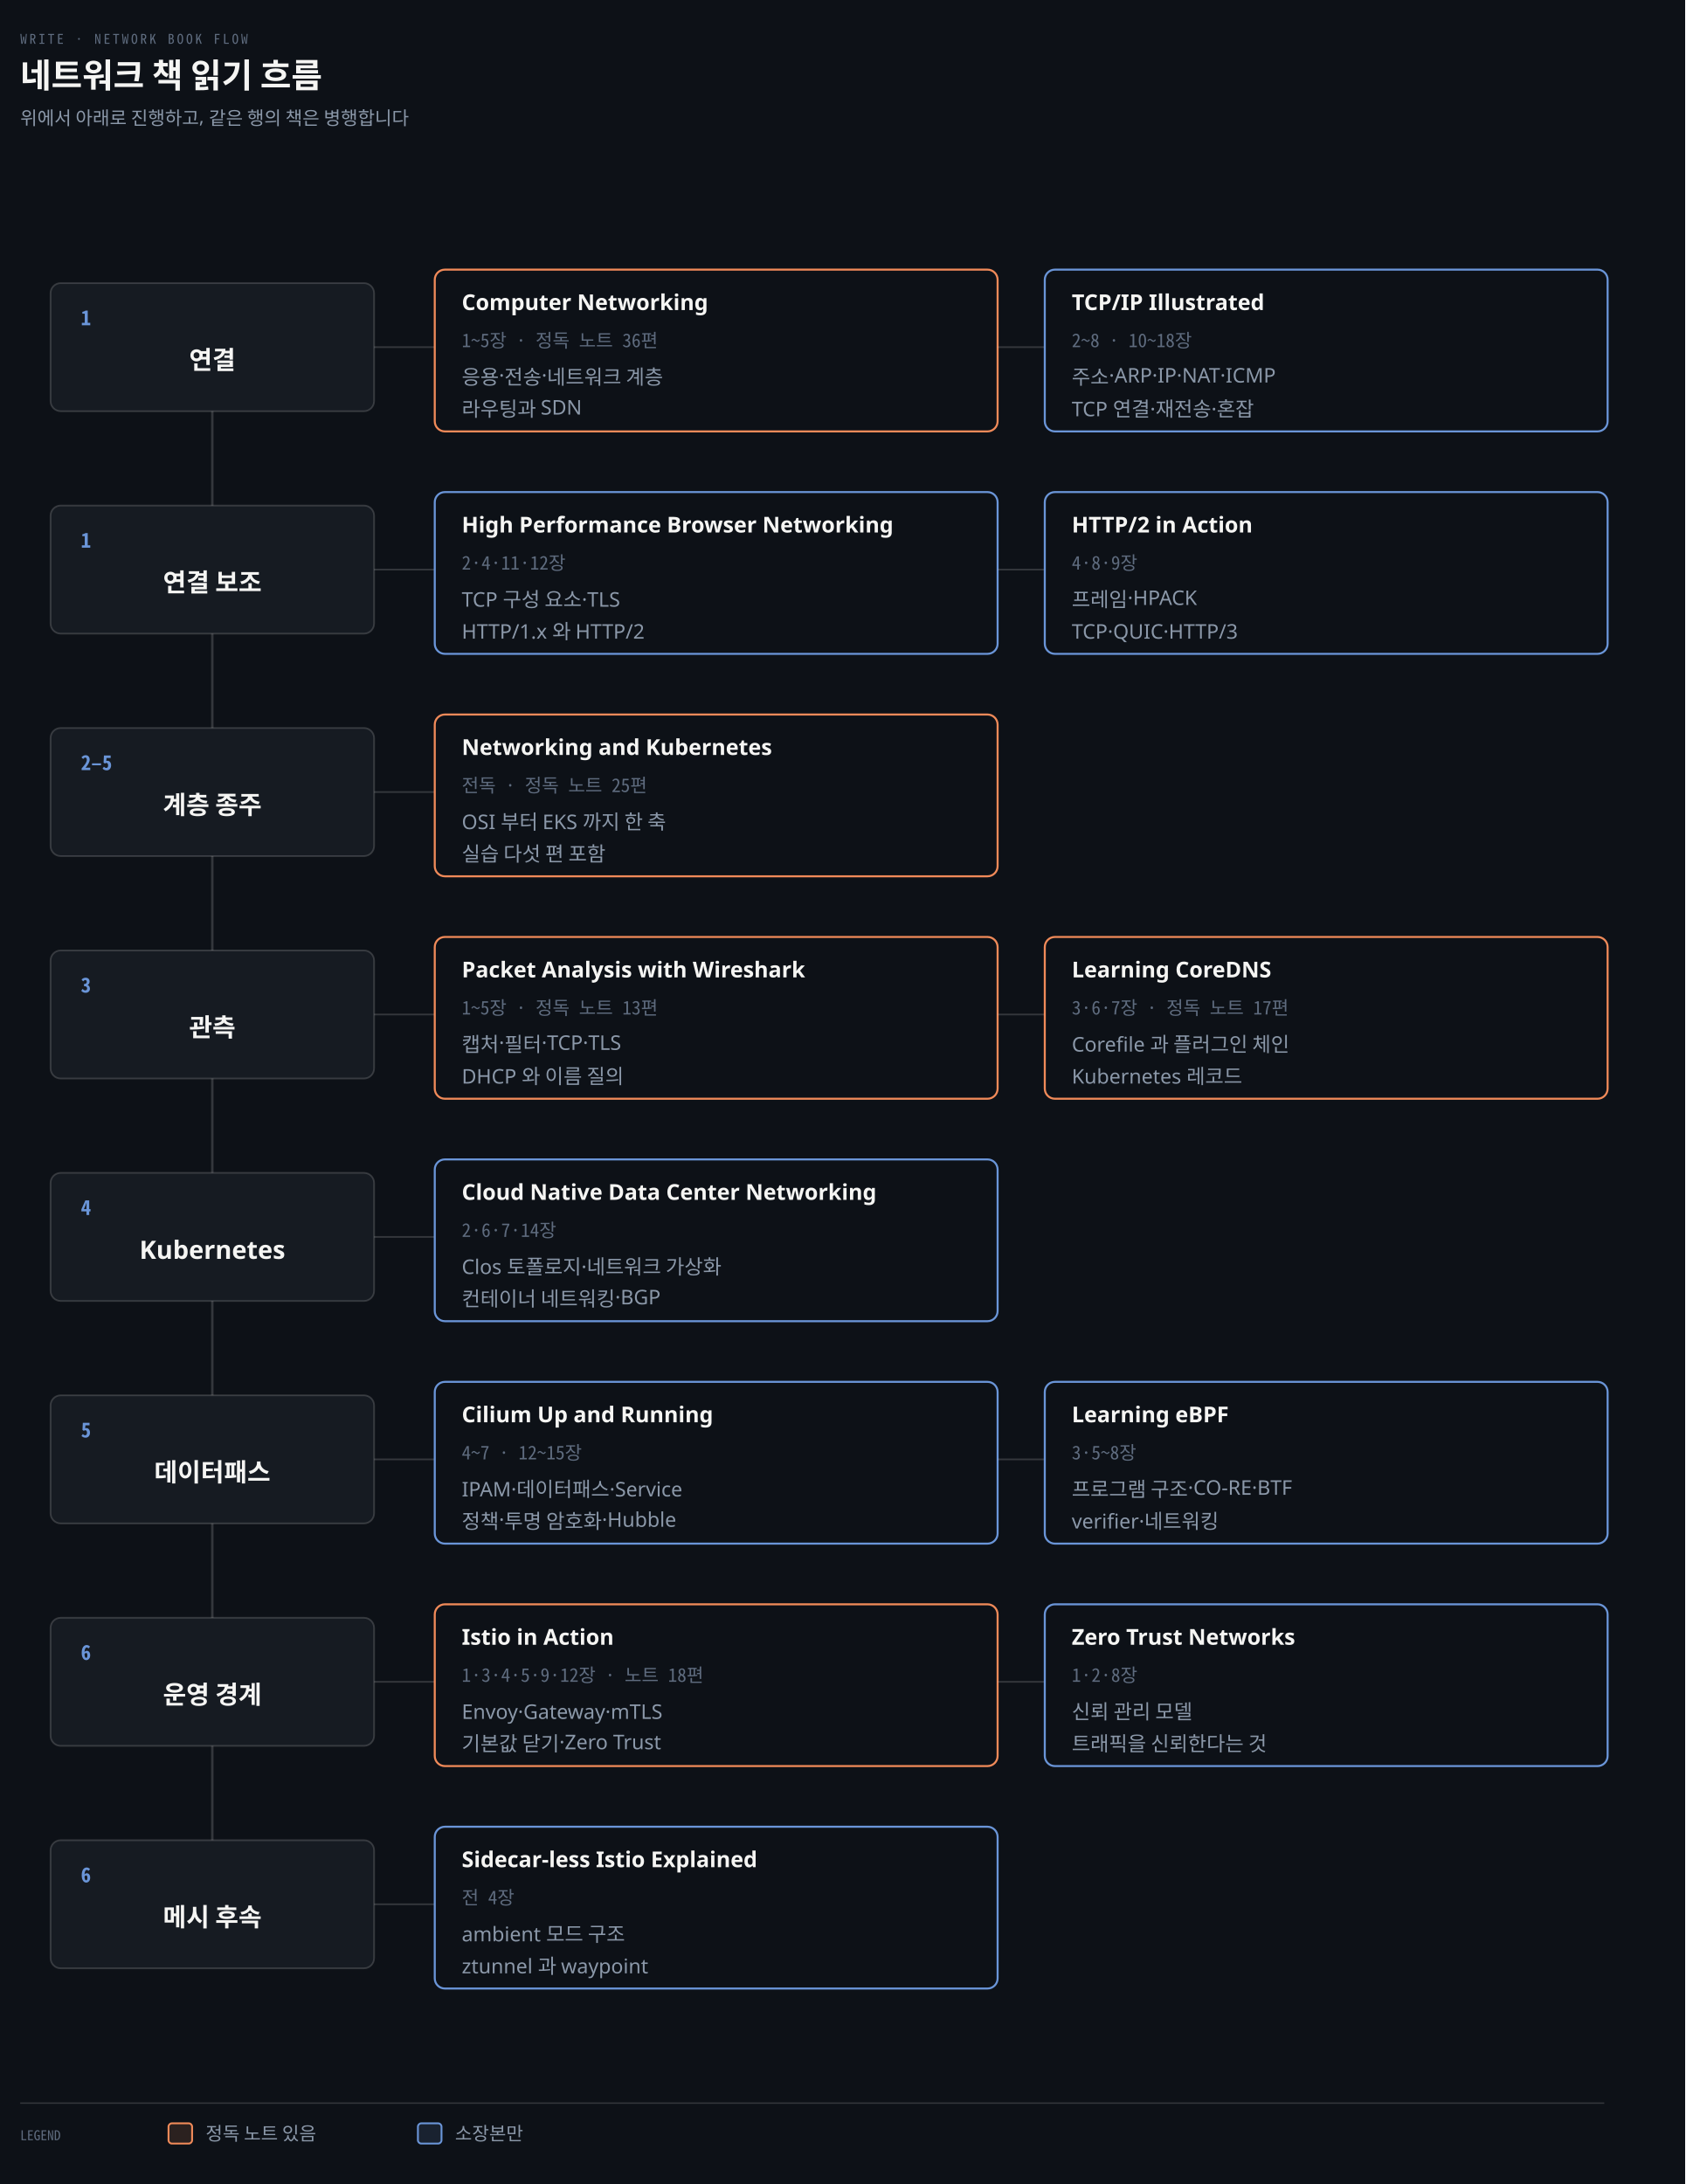
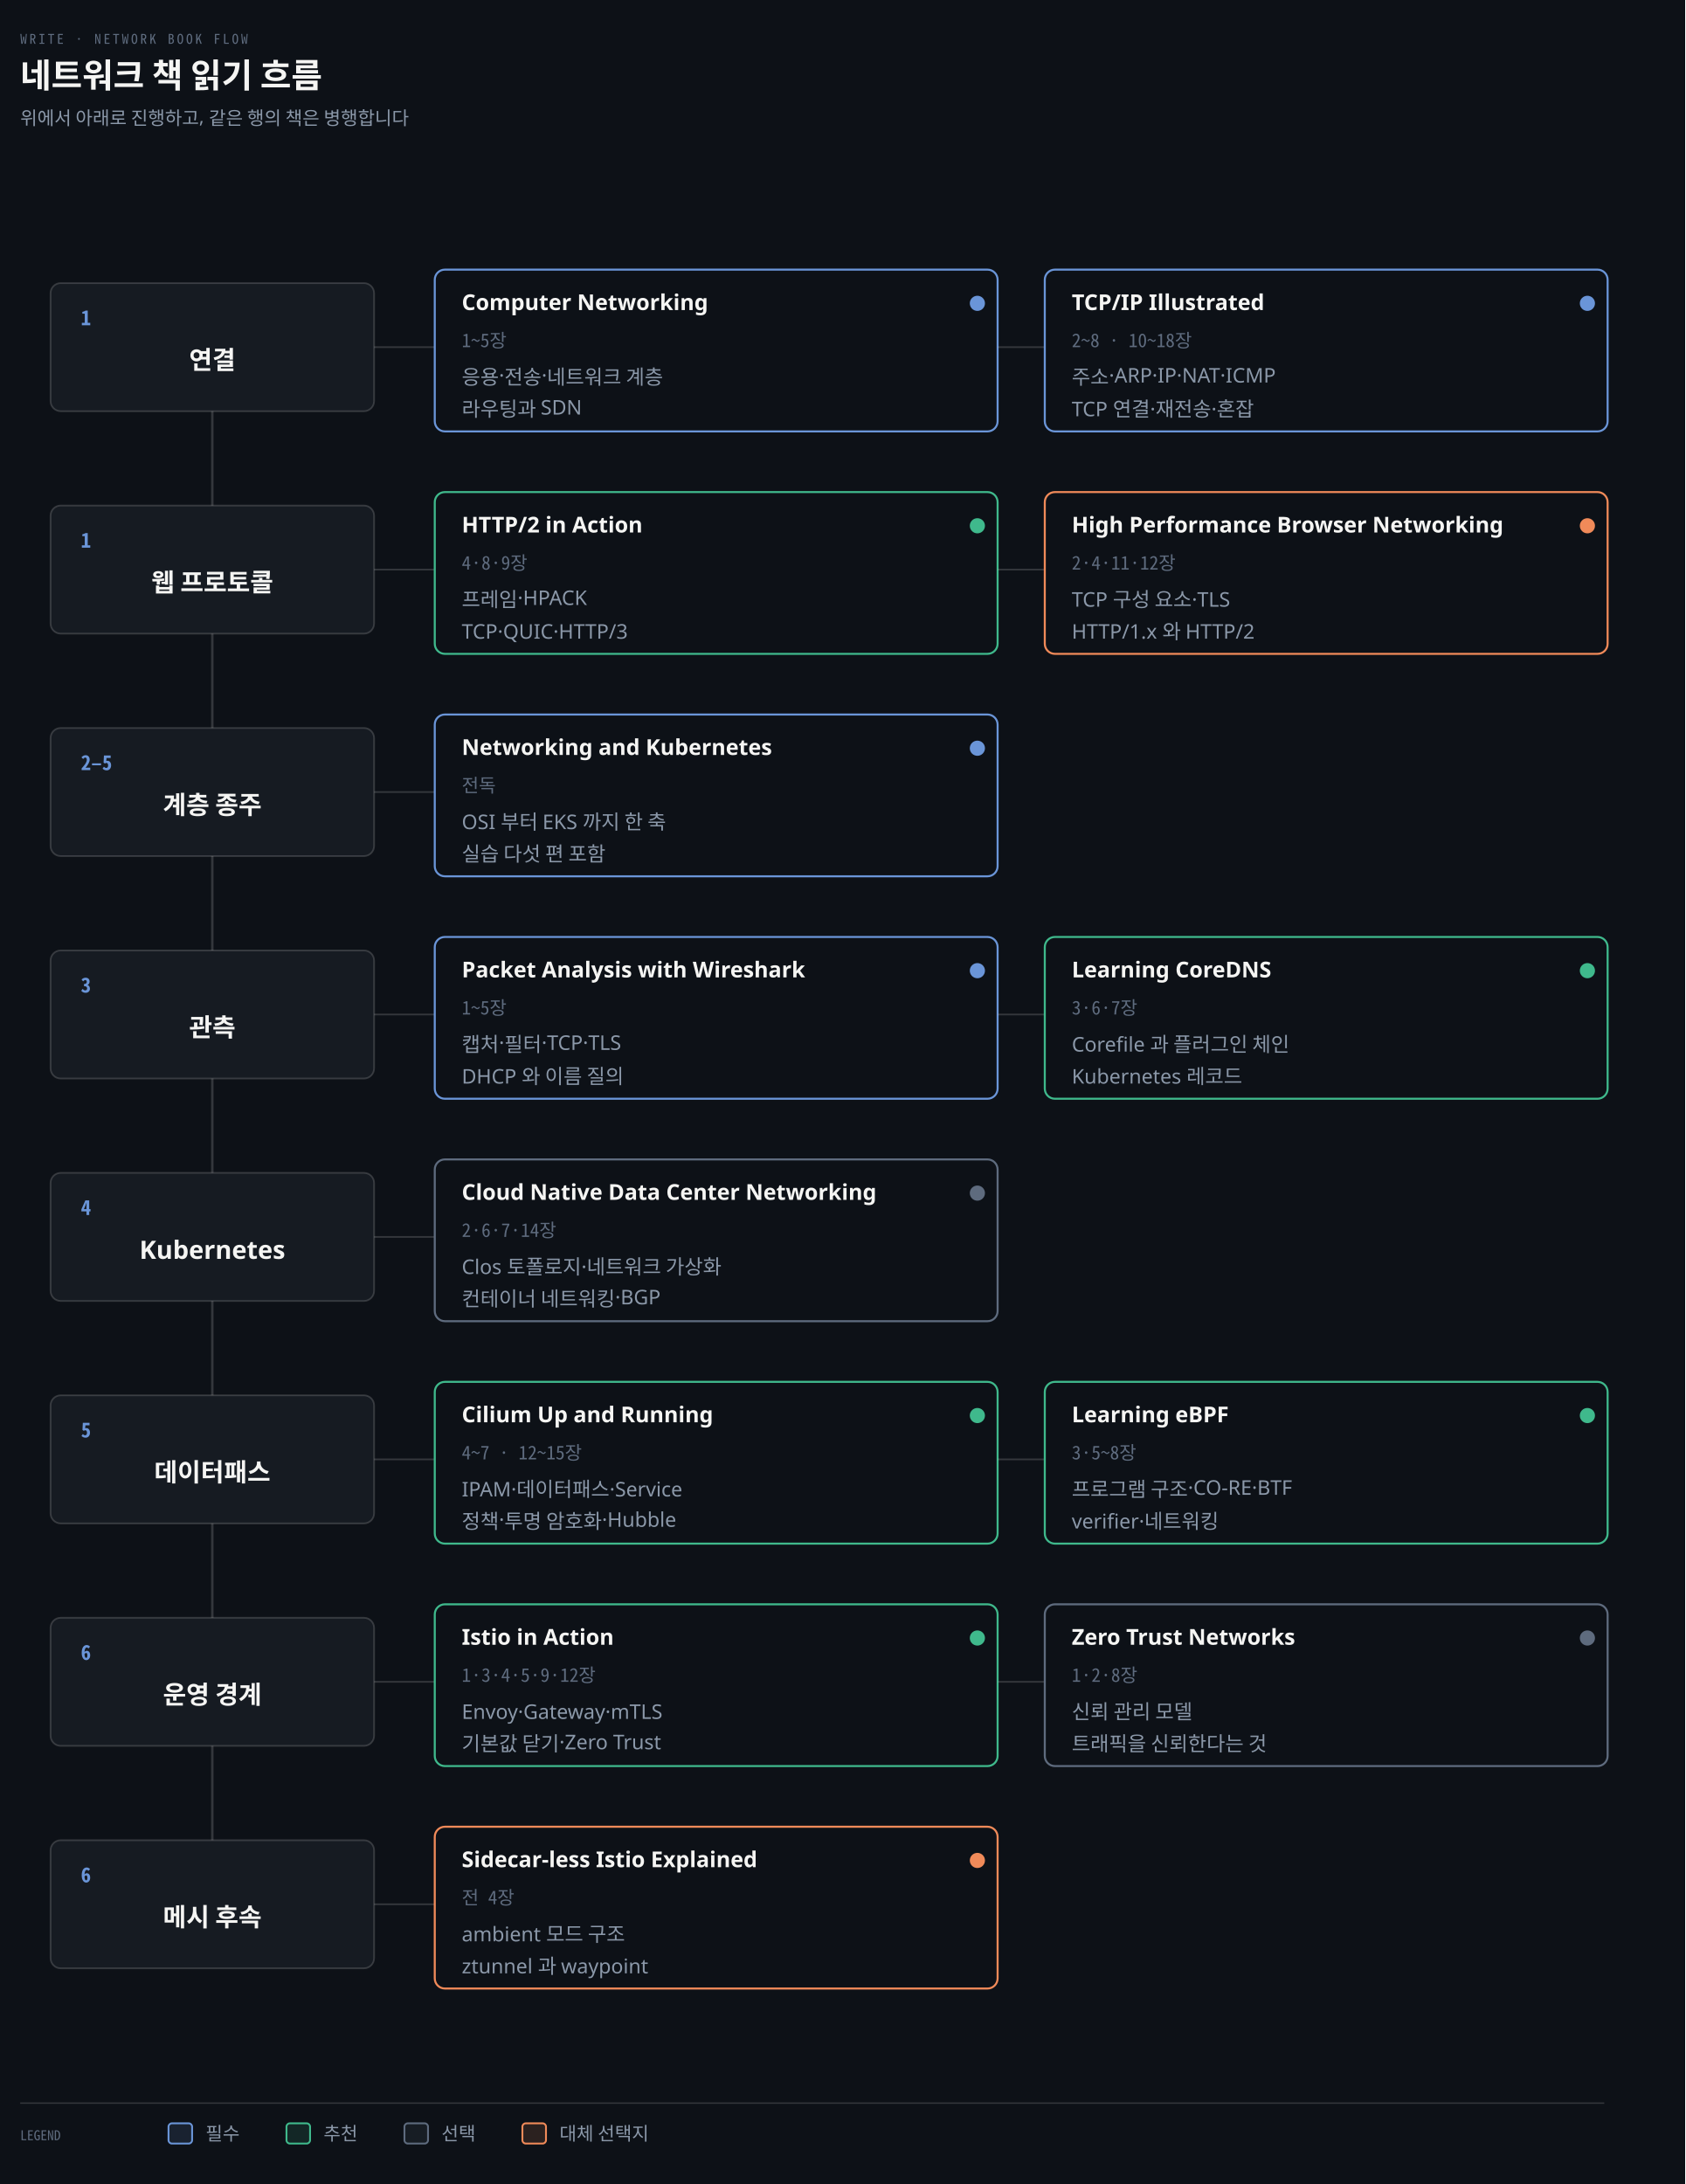
<svg xmlns="http://www.w3.org/2000/svg" viewBox="0 0 1000 1296" width="100%" role="img" aria-labelledby="dt dd">
  <defs>
    <marker id="ar" viewBox="0 0 8 8" refX="7" refY="4" markerWidth="6.5" markerHeight="6.5" orient="auto">
      <path d="M0 0 L8 4 L0 8 z" fill="#8B98A9" />
    </marker>
    <marker id="ok" viewBox="0 0 8 8" refX="7" refY="4" markerWidth="6.5" markerHeight="6.5" orient="auto">
      <path d="M0 0 L8 4 L0 8 z" fill="#3FB98C" />
    </marker>
    <marker id="warn" viewBox="0 0 8 8" refX="7" refY="4" markerWidth="6.5" markerHeight="6.5" orient="auto">
      <path d="M0 0 L8 4 L0 8 z" fill="#E3B341" />
    </marker>
    <marker id="bad" viewBox="0 0 8 8" refX="7" refY="4" markerWidth="6.5" markerHeight="6.5" orient="auto">
      <path d="M0 0 L8 4 L0 8 z" fill="#F0616D" />
    </marker>
    <marker id="info" viewBox="0 0 8 8" refX="7" refY="4" markerWidth="6.5" markerHeight="6.5" orient="auto">
      <path d="M0 0 L8 4 L0 8 z" fill="#6A95D8" />
    </marker>
    <marker id="acc" viewBox="0 0 8 8" refX="7" refY="4" markerWidth="6.5" markerHeight="6.5" orient="auto">
      <path d="M0 0 L8 4 L0 8 z" fill="#F08A59" />
    </marker>
    <marker id="soft" viewBox="0 0 8 8" refX="7" refY="4" markerWidth="6.5" markerHeight="6.5" orient="auto">
      <path d="M0 0 L8 4 L0 8 z" fill="#5E6B7E" />
    </marker>
  </defs>
  <rect width="1000" height="1296" fill="#0D1117" />
  <text x="12" y="26" font-family="'Geist Mono','Noto Sans Mono CJK KR',monospace" font-size="8" letter-spacing="0.18em" fill="#5E6B7E">WRITE · NETWORK BOOK FLOW</text>
  <text x="12" y="52" font-family="'Geist','Apple SD Gothic Neo','Noto Sans KR','Malgun Gothic',sans-serif" font-size="20" font-weight="600" fill="#F5F5F3">네트워크 책 읽기 흐름</text>
  <text x="12" y="74" font-family="'Geist','Apple SD Gothic Neo','Noto Sans KR','Malgun Gothic',sans-serif" font-size="11" fill="#8B98A9">위에서 아래로 진행하고, 같은 행의 책은 병행합니다</text>
  <line x1="126" y1="206" x2="126" y2="1130" stroke="rgba(191,192,192,0.22)" stroke-width="1.4" />
  <rect x="30" y="168" width="192" height="76" rx="6" fill="#161B22" stroke="rgba(191,192,192,0.22)" stroke-width="1.0" />
  <text x="48" y="193" text-anchor="start" font-family="'Geist Mono','Noto Sans Mono CJK KR',monospace" font-size="12" font-weight="600" fill="#6A95D8">1</text>
  <text x="126" y="219" text-anchor="middle" font-family="'Geist','Apple SD Gothic Neo','Noto Sans KR','Malgun Gothic',sans-serif" font-size="15" font-weight="600" fill="#F5F5F3">연결</text>
  <line x1="222" y1="206" x2="258" y2="206" stroke="rgba(191,192,192,0.22)" stroke-width="1.0" />
-   <rect x="258" y="160" width="334" height="96" rx="6" fill="#0D1117" stroke="#F08A59" stroke-width="1.2" />
+   <rect x="258" y="160" width="334" height="96" rx="6" fill="#0D1117" stroke="#6A95D8" stroke-width="1.2" />
  <text x="274" y="184" text-anchor="start" font-family="'Geist','Apple SD Gothic Neo','Noto Sans KR','Malgun Gothic',sans-serif" font-size="13" font-weight="600" fill="#F5F5F3">Computer Networking</text>
-   <text x="274" y="206" text-anchor="start" font-family="'Geist Mono','Noto Sans Mono CJK KR',monospace" font-size="11" font-weight="400" fill="#5E6B7E">1~5장 · 정독 노트 36편</text>
+   <text x="274" y="206" text-anchor="start" font-family="'Geist Mono','Noto Sans Mono CJK KR',monospace" font-size="11" font-weight="400" fill="#5E6B7E">1~5장</text>
+   <circle cx="580" cy="180" r="4.5" fill="#6A95D8" />
  <text x="274" y="228" text-anchor="start" font-family="'Geist','Apple SD Gothic Neo','Noto Sans KR','Malgun Gothic',sans-serif" font-size="12" font-weight="400" fill="#8B98A9">응용·전송·네트워크 계층</text>
  <text x="274" y="247" text-anchor="start" font-family="'Geist','Apple SD Gothic Neo','Noto Sans KR','Malgun Gothic',sans-serif" font-size="12" font-weight="400" fill="#8B98A9">라우팅과 SDN</text>
  <line x1="592" y1="206" x2="620" y2="206" stroke="rgba(191,192,192,0.22)" stroke-width="1.0" />
  <rect x="620" y="160" width="334" height="96" rx="6" fill="#0D1117" stroke="#6A95D8" stroke-width="1.2" />
  <text x="636" y="184" text-anchor="start" font-family="'Geist','Apple SD Gothic Neo','Noto Sans KR','Malgun Gothic',sans-serif" font-size="13" font-weight="600" fill="#F5F5F3">TCP/IP Illustrated</text>
  <text x="636" y="206" text-anchor="start" font-family="'Geist Mono','Noto Sans Mono CJK KR',monospace" font-size="11" font-weight="400" fill="#5E6B7E">2~8 · 10~18장</text>
+   <circle cx="942" cy="180" r="4.5" fill="#6A95D8" />
  <text x="636" y="228" text-anchor="start" font-family="'Geist','Apple SD Gothic Neo','Noto Sans KR','Malgun Gothic',sans-serif" font-size="12" font-weight="400" fill="#8B98A9">주소·ARP·IP·NAT·ICMP</text>
  <text x="636" y="247" text-anchor="start" font-family="'Geist','Apple SD Gothic Neo','Noto Sans KR','Malgun Gothic',sans-serif" font-size="12" font-weight="400" fill="#8B98A9">TCP 연결·재전송·혼잡</text>
  <rect x="30" y="300" width="192" height="76" rx="6" fill="#161B22" stroke="rgba(191,192,192,0.22)" stroke-width="1.0" />
  <text x="48" y="325" text-anchor="start" font-family="'Geist Mono','Noto Sans Mono CJK KR',monospace" font-size="12" font-weight="600" fill="#6A95D8">1</text>
-   <text x="126" y="351" text-anchor="middle" font-family="'Geist','Apple SD Gothic Neo','Noto Sans KR','Malgun Gothic',sans-serif" font-size="15" font-weight="600" fill="#F5F5F3">연결 보조</text>
+   <text x="126" y="351" text-anchor="middle" font-family="'Geist','Apple SD Gothic Neo','Noto Sans KR','Malgun Gothic',sans-serif" font-size="15" font-weight="600" fill="#F5F5F3">웹 프로토콜</text>
  <line x1="222" y1="338" x2="258" y2="338" stroke="rgba(191,192,192,0.22)" stroke-width="1.0" />
-   <rect x="258" y="292" width="334" height="96" rx="6" fill="#0D1117" stroke="#6A95D8" stroke-width="1.2" />
-   <text x="274" y="316" text-anchor="start" font-family="'Geist','Apple SD Gothic Neo','Noto Sans KR','Malgun Gothic',sans-serif" font-size="13" font-weight="600" fill="#F5F5F3">High Performance Browser Networking</text>
-   <text x="274" y="338" text-anchor="start" font-family="'Geist Mono','Noto Sans Mono CJK KR',monospace" font-size="11" font-weight="400" fill="#5E6B7E">2·4·11·12장</text>
-   <text x="274" y="360" text-anchor="start" font-family="'Geist','Apple SD Gothic Neo','Noto Sans KR','Malgun Gothic',sans-serif" font-size="12" font-weight="400" fill="#8B98A9">TCP 구성 요소·TLS</text>
-   <text x="274" y="379" text-anchor="start" font-family="'Geist','Apple SD Gothic Neo','Noto Sans KR','Malgun Gothic',sans-serif" font-size="12" font-weight="400" fill="#8B98A9">HTTP/1.x 와 HTTP/2</text>
+   <rect x="258" y="292" width="334" height="96" rx="6" fill="#0D1117" stroke="#3FB98C" stroke-width="1.2" />
+   <text x="274" y="316" text-anchor="start" font-family="'Geist','Apple SD Gothic Neo','Noto Sans KR','Malgun Gothic',sans-serif" font-size="13" font-weight="600" fill="#F5F5F3">HTTP/2 in Action</text>
+   <text x="274" y="338" text-anchor="start" font-family="'Geist Mono','Noto Sans Mono CJK KR',monospace" font-size="11" font-weight="400" fill="#5E6B7E">4·8·9장</text>
+   <circle cx="580" cy="312" r="4.5" fill="#3FB98C" />
+   <text x="274" y="360" text-anchor="start" font-family="'Geist','Apple SD Gothic Neo','Noto Sans KR','Malgun Gothic',sans-serif" font-size="12" font-weight="400" fill="#8B98A9">프레임·HPACK</text>
+   <text x="274" y="379" text-anchor="start" font-family="'Geist','Apple SD Gothic Neo','Noto Sans KR','Malgun Gothic',sans-serif" font-size="12" font-weight="400" fill="#8B98A9">TCP·QUIC·HTTP/3</text>
  <line x1="592" y1="338" x2="620" y2="338" stroke="rgba(191,192,192,0.22)" stroke-width="1.0" />
-   <rect x="620" y="292" width="334" height="96" rx="6" fill="#0D1117" stroke="#6A95D8" stroke-width="1.2" />
-   <text x="636" y="316" text-anchor="start" font-family="'Geist','Apple SD Gothic Neo','Noto Sans KR','Malgun Gothic',sans-serif" font-size="13" font-weight="600" fill="#F5F5F3">HTTP/2 in Action</text>
-   <text x="636" y="338" text-anchor="start" font-family="'Geist Mono','Noto Sans Mono CJK KR',monospace" font-size="11" font-weight="400" fill="#5E6B7E">4·8·9장</text>
-   <text x="636" y="360" text-anchor="start" font-family="'Geist','Apple SD Gothic Neo','Noto Sans KR','Malgun Gothic',sans-serif" font-size="12" font-weight="400" fill="#8B98A9">프레임·HPACK</text>
-   <text x="636" y="379" text-anchor="start" font-family="'Geist','Apple SD Gothic Neo','Noto Sans KR','Malgun Gothic',sans-serif" font-size="12" font-weight="400" fill="#8B98A9">TCP·QUIC·HTTP/3</text>
+   <rect x="620" y="292" width="334" height="96" rx="6" fill="#0D1117" stroke="#F08A59" stroke-width="1.2" />
+   <text x="636" y="316" text-anchor="start" font-family="'Geist','Apple SD Gothic Neo','Noto Sans KR','Malgun Gothic',sans-serif" font-size="13" font-weight="600" fill="#F5F5F3">High Performance Browser Networking</text>
+   <text x="636" y="338" text-anchor="start" font-family="'Geist Mono','Noto Sans Mono CJK KR',monospace" font-size="11" font-weight="400" fill="#5E6B7E">2·4·11·12장</text>
+   <circle cx="942" cy="312" r="4.5" fill="#F08A59" />
+   <text x="636" y="360" text-anchor="start" font-family="'Geist','Apple SD Gothic Neo','Noto Sans KR','Malgun Gothic',sans-serif" font-size="12" font-weight="400" fill="#8B98A9">TCP 구성 요소·TLS</text>
+   <text x="636" y="379" text-anchor="start" font-family="'Geist','Apple SD Gothic Neo','Noto Sans KR','Malgun Gothic',sans-serif" font-size="12" font-weight="400" fill="#8B98A9">HTTP/1.x 와 HTTP/2</text>
  <rect x="30" y="432" width="192" height="76" rx="6" fill="#161B22" stroke="rgba(191,192,192,0.22)" stroke-width="1.0" />
  <text x="48" y="457" text-anchor="start" font-family="'Geist Mono','Noto Sans Mono CJK KR',monospace" font-size="12" font-weight="600" fill="#6A95D8">2–5</text>
  <text x="126" y="483" text-anchor="middle" font-family="'Geist','Apple SD Gothic Neo','Noto Sans KR','Malgun Gothic',sans-serif" font-size="15" font-weight="600" fill="#F5F5F3">계층 종주</text>
  <line x1="222" y1="470" x2="258" y2="470" stroke="rgba(191,192,192,0.22)" stroke-width="1.0" />
-   <rect x="258" y="424" width="334" height="96" rx="6" fill="#0D1117" stroke="#F08A59" stroke-width="1.2" />
+   <rect x="258" y="424" width="334" height="96" rx="6" fill="#0D1117" stroke="#6A95D8" stroke-width="1.2" />
  <text x="274" y="448" text-anchor="start" font-family="'Geist','Apple SD Gothic Neo','Noto Sans KR','Malgun Gothic',sans-serif" font-size="13" font-weight="600" fill="#F5F5F3">Networking and Kubernetes</text>
-   <text x="274" y="470" text-anchor="start" font-family="'Geist Mono','Noto Sans Mono CJK KR',monospace" font-size="11" font-weight="400" fill="#5E6B7E">전독 · 정독 노트 25편</text>
+   <text x="274" y="470" text-anchor="start" font-family="'Geist Mono','Noto Sans Mono CJK KR',monospace" font-size="11" font-weight="400" fill="#5E6B7E">전독</text>
+   <circle cx="580" cy="444" r="4.5" fill="#6A95D8" />
  <text x="274" y="492" text-anchor="start" font-family="'Geist','Apple SD Gothic Neo','Noto Sans KR','Malgun Gothic',sans-serif" font-size="12" font-weight="400" fill="#8B98A9">OSI 부터 EKS 까지 한 축</text>
  <text x="274" y="511" text-anchor="start" font-family="'Geist','Apple SD Gothic Neo','Noto Sans KR','Malgun Gothic',sans-serif" font-size="12" font-weight="400" fill="#8B98A9">실습 다섯 편 포함</text>
  <rect x="30" y="564" width="192" height="76" rx="6" fill="#161B22" stroke="rgba(191,192,192,0.22)" stroke-width="1.0" />
  <text x="48" y="589" text-anchor="start" font-family="'Geist Mono','Noto Sans Mono CJK KR',monospace" font-size="12" font-weight="600" fill="#6A95D8">3</text>
  <text x="126" y="615" text-anchor="middle" font-family="'Geist','Apple SD Gothic Neo','Noto Sans KR','Malgun Gothic',sans-serif" font-size="15" font-weight="600" fill="#F5F5F3">관측</text>
  <line x1="222" y1="602" x2="258" y2="602" stroke="rgba(191,192,192,0.22)" stroke-width="1.0" />
-   <rect x="258" y="556" width="334" height="96" rx="6" fill="#0D1117" stroke="#F08A59" stroke-width="1.2" />
+   <rect x="258" y="556" width="334" height="96" rx="6" fill="#0D1117" stroke="#6A95D8" stroke-width="1.2" />
  <text x="274" y="580" text-anchor="start" font-family="'Geist','Apple SD Gothic Neo','Noto Sans KR','Malgun Gothic',sans-serif" font-size="13" font-weight="600" fill="#F5F5F3">Packet Analysis with Wireshark</text>
-   <text x="274" y="602" text-anchor="start" font-family="'Geist Mono','Noto Sans Mono CJK KR',monospace" font-size="11" font-weight="400" fill="#5E6B7E">1~5장 · 정독 노트 13편</text>
+   <text x="274" y="602" text-anchor="start" font-family="'Geist Mono','Noto Sans Mono CJK KR',monospace" font-size="11" font-weight="400" fill="#5E6B7E">1~5장</text>
+   <circle cx="580" cy="576" r="4.5" fill="#6A95D8" />
  <text x="274" y="624" text-anchor="start" font-family="'Geist','Apple SD Gothic Neo','Noto Sans KR','Malgun Gothic',sans-serif" font-size="12" font-weight="400" fill="#8B98A9">캡처·필터·TCP·TLS</text>
  <text x="274" y="643" text-anchor="start" font-family="'Geist','Apple SD Gothic Neo','Noto Sans KR','Malgun Gothic',sans-serif" font-size="12" font-weight="400" fill="#8B98A9">DHCP 와 이름 질의</text>
  <line x1="592" y1="602" x2="620" y2="602" stroke="rgba(191,192,192,0.22)" stroke-width="1.0" />
-   <rect x="620" y="556" width="334" height="96" rx="6" fill="#0D1117" stroke="#F08A59" stroke-width="1.2" />
+   <rect x="620" y="556" width="334" height="96" rx="6" fill="#0D1117" stroke="#3FB98C" stroke-width="1.2" />
  <text x="636" y="580" text-anchor="start" font-family="'Geist','Apple SD Gothic Neo','Noto Sans KR','Malgun Gothic',sans-serif" font-size="13" font-weight="600" fill="#F5F5F3">Learning CoreDNS</text>
-   <text x="636" y="602" text-anchor="start" font-family="'Geist Mono','Noto Sans Mono CJK KR',monospace" font-size="11" font-weight="400" fill="#5E6B7E">3·6·7장 · 정독 노트 17편</text>
+   <text x="636" y="602" text-anchor="start" font-family="'Geist Mono','Noto Sans Mono CJK KR',monospace" font-size="11" font-weight="400" fill="#5E6B7E">3·6·7장</text>
+   <circle cx="942" cy="576" r="4.5" fill="#3FB98C" />
  <text x="636" y="624" text-anchor="start" font-family="'Geist','Apple SD Gothic Neo','Noto Sans KR','Malgun Gothic',sans-serif" font-size="12" font-weight="400" fill="#8B98A9">Corefile 과 플러그인 체인</text>
  <text x="636" y="643" text-anchor="start" font-family="'Geist','Apple SD Gothic Neo','Noto Sans KR','Malgun Gothic',sans-serif" font-size="12" font-weight="400" fill="#8B98A9">Kubernetes 레코드</text>
  <rect x="30" y="696" width="192" height="76" rx="6" fill="#161B22" stroke="rgba(191,192,192,0.22)" stroke-width="1.0" />
  <text x="48" y="721" text-anchor="start" font-family="'Geist Mono','Noto Sans Mono CJK KR',monospace" font-size="12" font-weight="600" fill="#6A95D8">4</text>
  <text x="126" y="747" text-anchor="middle" font-family="'Geist','Apple SD Gothic Neo','Noto Sans KR','Malgun Gothic',sans-serif" font-size="15" font-weight="600" fill="#F5F5F3">Kubernetes</text>
  <line x1="222" y1="734" x2="258" y2="734" stroke="rgba(191,192,192,0.22)" stroke-width="1.0" />
-   <rect x="258" y="688" width="334" height="96" rx="6" fill="#0D1117" stroke="#6A95D8" stroke-width="1.2" />
+   <rect x="258" y="688" width="334" height="96" rx="6" fill="#0D1117" stroke="#5E6B7E" stroke-width="1.2" />
  <text x="274" y="712" text-anchor="start" font-family="'Geist','Apple SD Gothic Neo','Noto Sans KR','Malgun Gothic',sans-serif" font-size="13" font-weight="600" fill="#F5F5F3">Cloud Native Data Center Networking</text>
  <text x="274" y="734" text-anchor="start" font-family="'Geist Mono','Noto Sans Mono CJK KR',monospace" font-size="11" font-weight="400" fill="#5E6B7E">2·6·7·14장</text>
+   <circle cx="580" cy="708" r="4.5" fill="#5E6B7E" />
  <text x="274" y="756" text-anchor="start" font-family="'Geist','Apple SD Gothic Neo','Noto Sans KR','Malgun Gothic',sans-serif" font-size="12" font-weight="400" fill="#8B98A9">Clos 토폴로지·네트워크 가상화</text>
  <text x="274" y="775" text-anchor="start" font-family="'Geist','Apple SD Gothic Neo','Noto Sans KR','Malgun Gothic',sans-serif" font-size="12" font-weight="400" fill="#8B98A9">컨테이너 네트워킹·BGP</text>
  <rect x="30" y="828" width="192" height="76" rx="6" fill="#161B22" stroke="rgba(191,192,192,0.22)" stroke-width="1.0" />
  <text x="48" y="853" text-anchor="start" font-family="'Geist Mono','Noto Sans Mono CJK KR',monospace" font-size="12" font-weight="600" fill="#6A95D8">5</text>
  <text x="126" y="879" text-anchor="middle" font-family="'Geist','Apple SD Gothic Neo','Noto Sans KR','Malgun Gothic',sans-serif" font-size="15" font-weight="600" fill="#F5F5F3">데이터패스</text>
  <line x1="222" y1="866" x2="258" y2="866" stroke="rgba(191,192,192,0.22)" stroke-width="1.0" />
-   <rect x="258" y="820" width="334" height="96" rx="6" fill="#0D1117" stroke="#6A95D8" stroke-width="1.2" />
+   <rect x="258" y="820" width="334" height="96" rx="6" fill="#0D1117" stroke="#3FB98C" stroke-width="1.2" />
  <text x="274" y="844" text-anchor="start" font-family="'Geist','Apple SD Gothic Neo','Noto Sans KR','Malgun Gothic',sans-serif" font-size="13" font-weight="600" fill="#F5F5F3">Cilium Up and Running</text>
  <text x="274" y="866" text-anchor="start" font-family="'Geist Mono','Noto Sans Mono CJK KR',monospace" font-size="11" font-weight="400" fill="#5E6B7E">4~7 · 12~15장</text>
+   <circle cx="580" cy="840" r="4.5" fill="#3FB98C" />
  <text x="274" y="888" text-anchor="start" font-family="'Geist','Apple SD Gothic Neo','Noto Sans KR','Malgun Gothic',sans-serif" font-size="12" font-weight="400" fill="#8B98A9">IPAM·데이터패스·Service</text>
  <text x="274" y="907" text-anchor="start" font-family="'Geist','Apple SD Gothic Neo','Noto Sans KR','Malgun Gothic',sans-serif" font-size="12" font-weight="400" fill="#8B98A9">정책·투명 암호화·Hubble</text>
  <line x1="592" y1="866" x2="620" y2="866" stroke="rgba(191,192,192,0.22)" stroke-width="1.0" />
-   <rect x="620" y="820" width="334" height="96" rx="6" fill="#0D1117" stroke="#6A95D8" stroke-width="1.2" />
+   <rect x="620" y="820" width="334" height="96" rx="6" fill="#0D1117" stroke="#3FB98C" stroke-width="1.2" />
  <text x="636" y="844" text-anchor="start" font-family="'Geist','Apple SD Gothic Neo','Noto Sans KR','Malgun Gothic',sans-serif" font-size="13" font-weight="600" fill="#F5F5F3">Learning eBPF</text>
  <text x="636" y="866" text-anchor="start" font-family="'Geist Mono','Noto Sans Mono CJK KR',monospace" font-size="11" font-weight="400" fill="#5E6B7E">3·5~8장</text>
+   <circle cx="942" cy="840" r="4.5" fill="#3FB98C" />
  <text x="636" y="888" text-anchor="start" font-family="'Geist','Apple SD Gothic Neo','Noto Sans KR','Malgun Gothic',sans-serif" font-size="12" font-weight="400" fill="#8B98A9">프로그램 구조·CO-RE·BTF</text>
  <text x="636" y="907" text-anchor="start" font-family="'Geist','Apple SD Gothic Neo','Noto Sans KR','Malgun Gothic',sans-serif" font-size="12" font-weight="400" fill="#8B98A9">verifier·네트워킹</text>
  <rect x="30" y="960" width="192" height="76" rx="6" fill="#161B22" stroke="rgba(191,192,192,0.22)" stroke-width="1.0" />
  <text x="48" y="985" text-anchor="start" font-family="'Geist Mono','Noto Sans Mono CJK KR',monospace" font-size="12" font-weight="600" fill="#6A95D8">6</text>
  <text x="126" y="1011" text-anchor="middle" font-family="'Geist','Apple SD Gothic Neo','Noto Sans KR','Malgun Gothic',sans-serif" font-size="15" font-weight="600" fill="#F5F5F3">운영 경계</text>
  <line x1="222" y1="998" x2="258" y2="998" stroke="rgba(191,192,192,0.22)" stroke-width="1.0" />
-   <rect x="258" y="952" width="334" height="96" rx="6" fill="#0D1117" stroke="#F08A59" stroke-width="1.2" />
+   <rect x="258" y="952" width="334" height="96" rx="6" fill="#0D1117" stroke="#3FB98C" stroke-width="1.2" />
  <text x="274" y="976" text-anchor="start" font-family="'Geist','Apple SD Gothic Neo','Noto Sans KR','Malgun Gothic',sans-serif" font-size="13" font-weight="600" fill="#F5F5F3">Istio in Action</text>
-   <text x="274" y="998" text-anchor="start" font-family="'Geist Mono','Noto Sans Mono CJK KR',monospace" font-size="11" font-weight="400" fill="#5E6B7E">1·3·4·5·9·12장 · 노트 18편</text>
+   <text x="274" y="998" text-anchor="start" font-family="'Geist Mono','Noto Sans Mono CJK KR',monospace" font-size="11" font-weight="400" fill="#5E6B7E">1·3·4·5·9·12장</text>
+   <circle cx="580" cy="972" r="4.5" fill="#3FB98C" />
  <text x="274" y="1020" text-anchor="start" font-family="'Geist','Apple SD Gothic Neo','Noto Sans KR','Malgun Gothic',sans-serif" font-size="12" font-weight="400" fill="#8B98A9">Envoy·Gateway·mTLS</text>
  <text x="274" y="1039" text-anchor="start" font-family="'Geist','Apple SD Gothic Neo','Noto Sans KR','Malgun Gothic',sans-serif" font-size="12" font-weight="400" fill="#8B98A9">기본값 닫기·Zero Trust</text>
  <line x1="592" y1="998" x2="620" y2="998" stroke="rgba(191,192,192,0.22)" stroke-width="1.0" />
-   <rect x="620" y="952" width="334" height="96" rx="6" fill="#0D1117" stroke="#6A95D8" stroke-width="1.2" />
+   <rect x="620" y="952" width="334" height="96" rx="6" fill="#0D1117" stroke="#5E6B7E" stroke-width="1.2" />
  <text x="636" y="976" text-anchor="start" font-family="'Geist','Apple SD Gothic Neo','Noto Sans KR','Malgun Gothic',sans-serif" font-size="13" font-weight="600" fill="#F5F5F3">Zero Trust Networks</text>
  <text x="636" y="998" text-anchor="start" font-family="'Geist Mono','Noto Sans Mono CJK KR',monospace" font-size="11" font-weight="400" fill="#5E6B7E">1·2·8장</text>
+   <circle cx="942" cy="972" r="4.5" fill="#5E6B7E" />
  <text x="636" y="1020" text-anchor="start" font-family="'Geist','Apple SD Gothic Neo','Noto Sans KR','Malgun Gothic',sans-serif" font-size="12" font-weight="400" fill="#8B98A9">신뢰 관리 모델</text>
  <text x="636" y="1039" text-anchor="start" font-family="'Geist','Apple SD Gothic Neo','Noto Sans KR','Malgun Gothic',sans-serif" font-size="12" font-weight="400" fill="#8B98A9">트래픽을 신뢰한다는 것</text>
  <rect x="30" y="1092" width="192" height="76" rx="6" fill="#161B22" stroke="rgba(191,192,192,0.22)" stroke-width="1.0" />
  <text x="48" y="1117" text-anchor="start" font-family="'Geist Mono','Noto Sans Mono CJK KR',monospace" font-size="12" font-weight="600" fill="#6A95D8">6</text>
  <text x="126" y="1143" text-anchor="middle" font-family="'Geist','Apple SD Gothic Neo','Noto Sans KR','Malgun Gothic',sans-serif" font-size="15" font-weight="600" fill="#F5F5F3">메시 후속</text>
  <line x1="222" y1="1130" x2="258" y2="1130" stroke="rgba(191,192,192,0.22)" stroke-width="1.0" />
-   <rect x="258" y="1084" width="334" height="96" rx="6" fill="#0D1117" stroke="#6A95D8" stroke-width="1.2" />
+   <rect x="258" y="1084" width="334" height="96" rx="6" fill="#0D1117" stroke="#F08A59" stroke-width="1.2" />
  <text x="274" y="1108" text-anchor="start" font-family="'Geist','Apple SD Gothic Neo','Noto Sans KR','Malgun Gothic',sans-serif" font-size="13" font-weight="600" fill="#F5F5F3">Sidecar-less Istio Explained</text>
  <text x="274" y="1130" text-anchor="start" font-family="'Geist Mono','Noto Sans Mono CJK KR',monospace" font-size="11" font-weight="400" fill="#5E6B7E">전 4장</text>
+   <circle cx="580" cy="1104" r="4.5" fill="#F08A59" />
  <text x="274" y="1152" text-anchor="start" font-family="'Geist','Apple SD Gothic Neo','Noto Sans KR','Malgun Gothic',sans-serif" font-size="12" font-weight="400" fill="#8B98A9">ambient 모드 구조</text>
  <text x="274" y="1171" text-anchor="start" font-family="'Geist','Apple SD Gothic Neo','Noto Sans KR','Malgun Gothic',sans-serif" font-size="12" font-weight="400" fill="#8B98A9">ztunnel 과 waypoint</text>
  <line x1="12" y1="1248" x2="952" y2="1248" stroke="rgba(191,192,192,0.22)" stroke-width="0.8" />
  <text x="12" y="1270" text-anchor="start" font-family="'Geist Mono','Noto Sans Mono CJK KR',monospace" font-size="8" font-weight="400" fill="#5E6B7E">LEGEND</text>
-   <rect x="100" y="1260" width="14" height="12" rx="2" fill="#F08A5922" stroke="#F08A59" stroke-width="1.1" />
-   <text x="122" y="1270" text-anchor="start" font-family="'Geist','Apple SD Gothic Neo','Noto Sans KR','Malgun Gothic',sans-serif" font-size="11" font-weight="400" fill="#8B98A9">정독 노트 있음</text>
-   <rect x="248" y="1260" width="14" height="12" rx="2" fill="#6A95D822" stroke="#6A95D8" stroke-width="1.1" />
-   <text x="270" y="1270" text-anchor="start" font-family="'Geist','Apple SD Gothic Neo','Noto Sans KR','Malgun Gothic',sans-serif" font-size="11" font-weight="400" fill="#8B98A9">소장본만</text>
+   <rect x="100" y="1260" width="14" height="12" rx="2" fill="#6A95D822" stroke="#6A95D8" stroke-width="1.1" />
+   <text x="122" y="1270" text-anchor="start" font-family="'Geist','Apple SD Gothic Neo','Noto Sans KR','Malgun Gothic',sans-serif" font-size="11" font-weight="400" fill="#8B98A9">필수</text>
+   <rect x="170" y="1260" width="14" height="12" rx="2" fill="#3FB98C22" stroke="#3FB98C" stroke-width="1.1" />
+   <text x="192" y="1270" text-anchor="start" font-family="'Geist','Apple SD Gothic Neo','Noto Sans KR','Malgun Gothic',sans-serif" font-size="11" font-weight="400" fill="#8B98A9">추천</text>
+   <rect x="240" y="1260" width="14" height="12" rx="2" fill="#5E6B7E22" stroke="#5E6B7E" stroke-width="1.1" />
+   <text x="262" y="1270" text-anchor="start" font-family="'Geist','Apple SD Gothic Neo','Noto Sans KR','Malgun Gothic',sans-serif" font-size="11" font-weight="400" fill="#8B98A9">선택</text>
+   <rect x="310" y="1260" width="14" height="12" rx="2" fill="#F08A5922" stroke="#F08A59" stroke-width="1.1" />
+   <text x="332" y="1270" text-anchor="start" font-family="'Geist','Apple SD Gothic Neo','Noto Sans KR','Malgun Gothic',sans-serif" font-size="11" font-weight="400" fill="#8B98A9">대체 선택지</text>
</svg>
